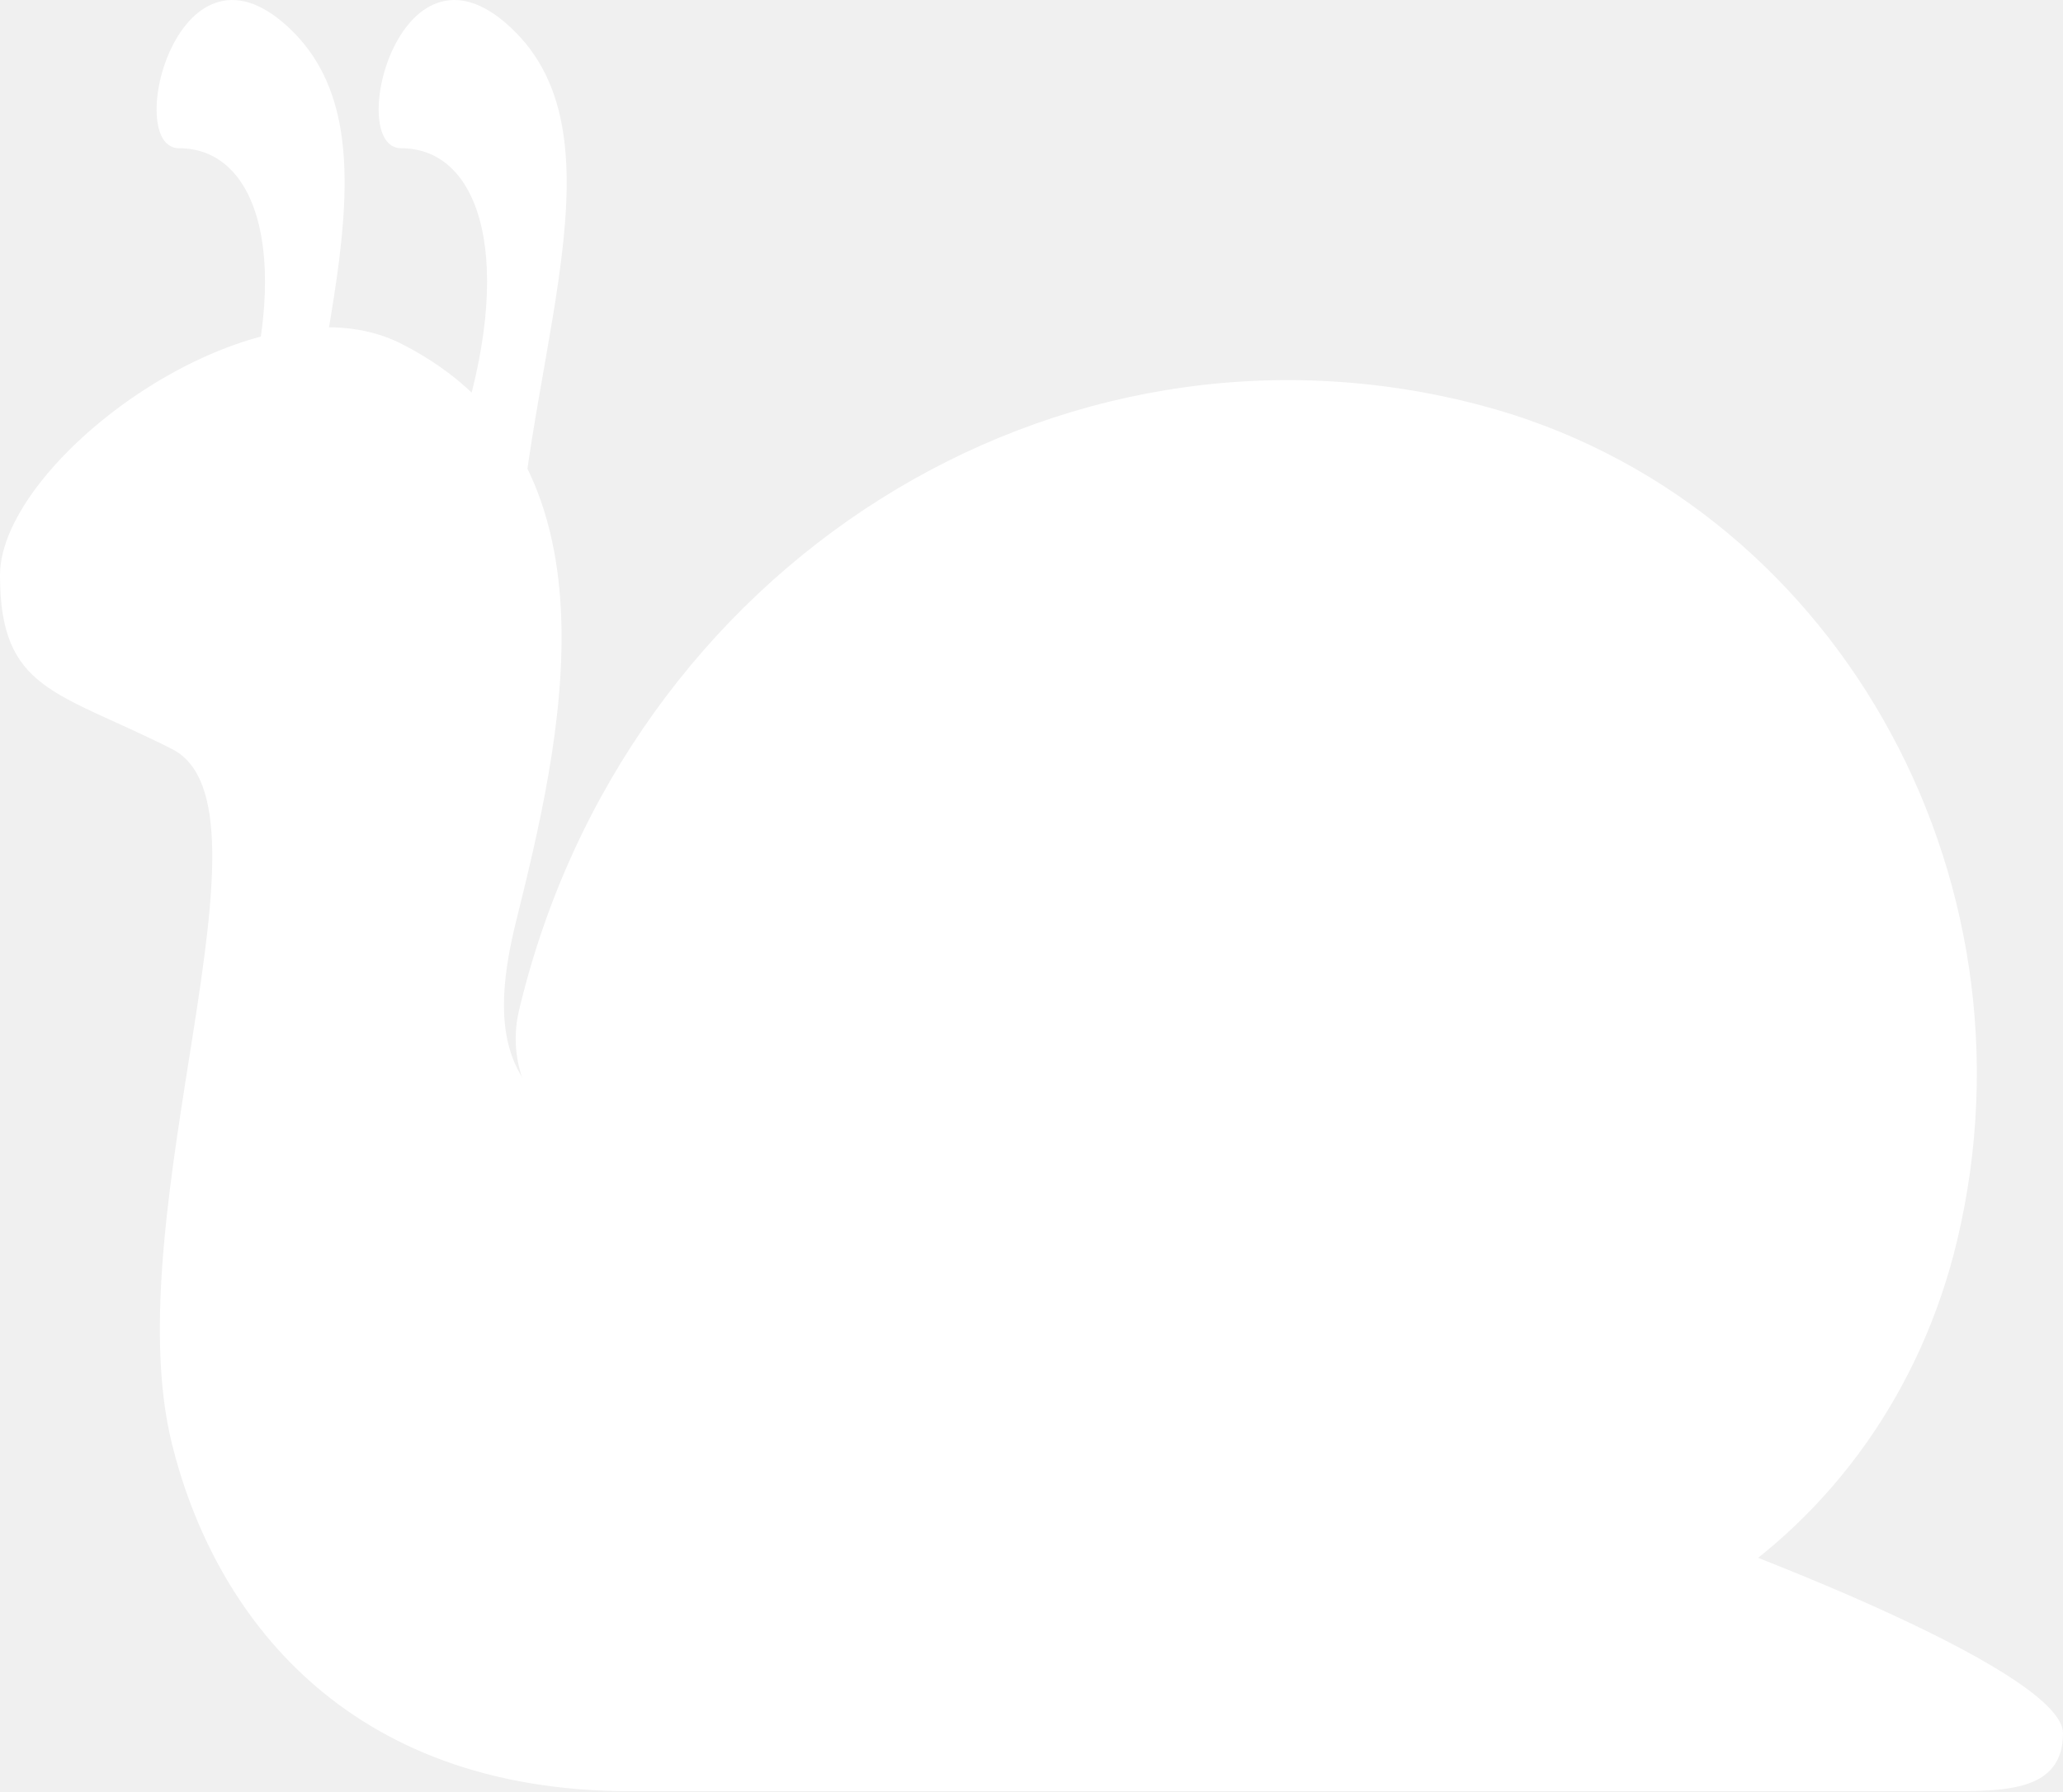
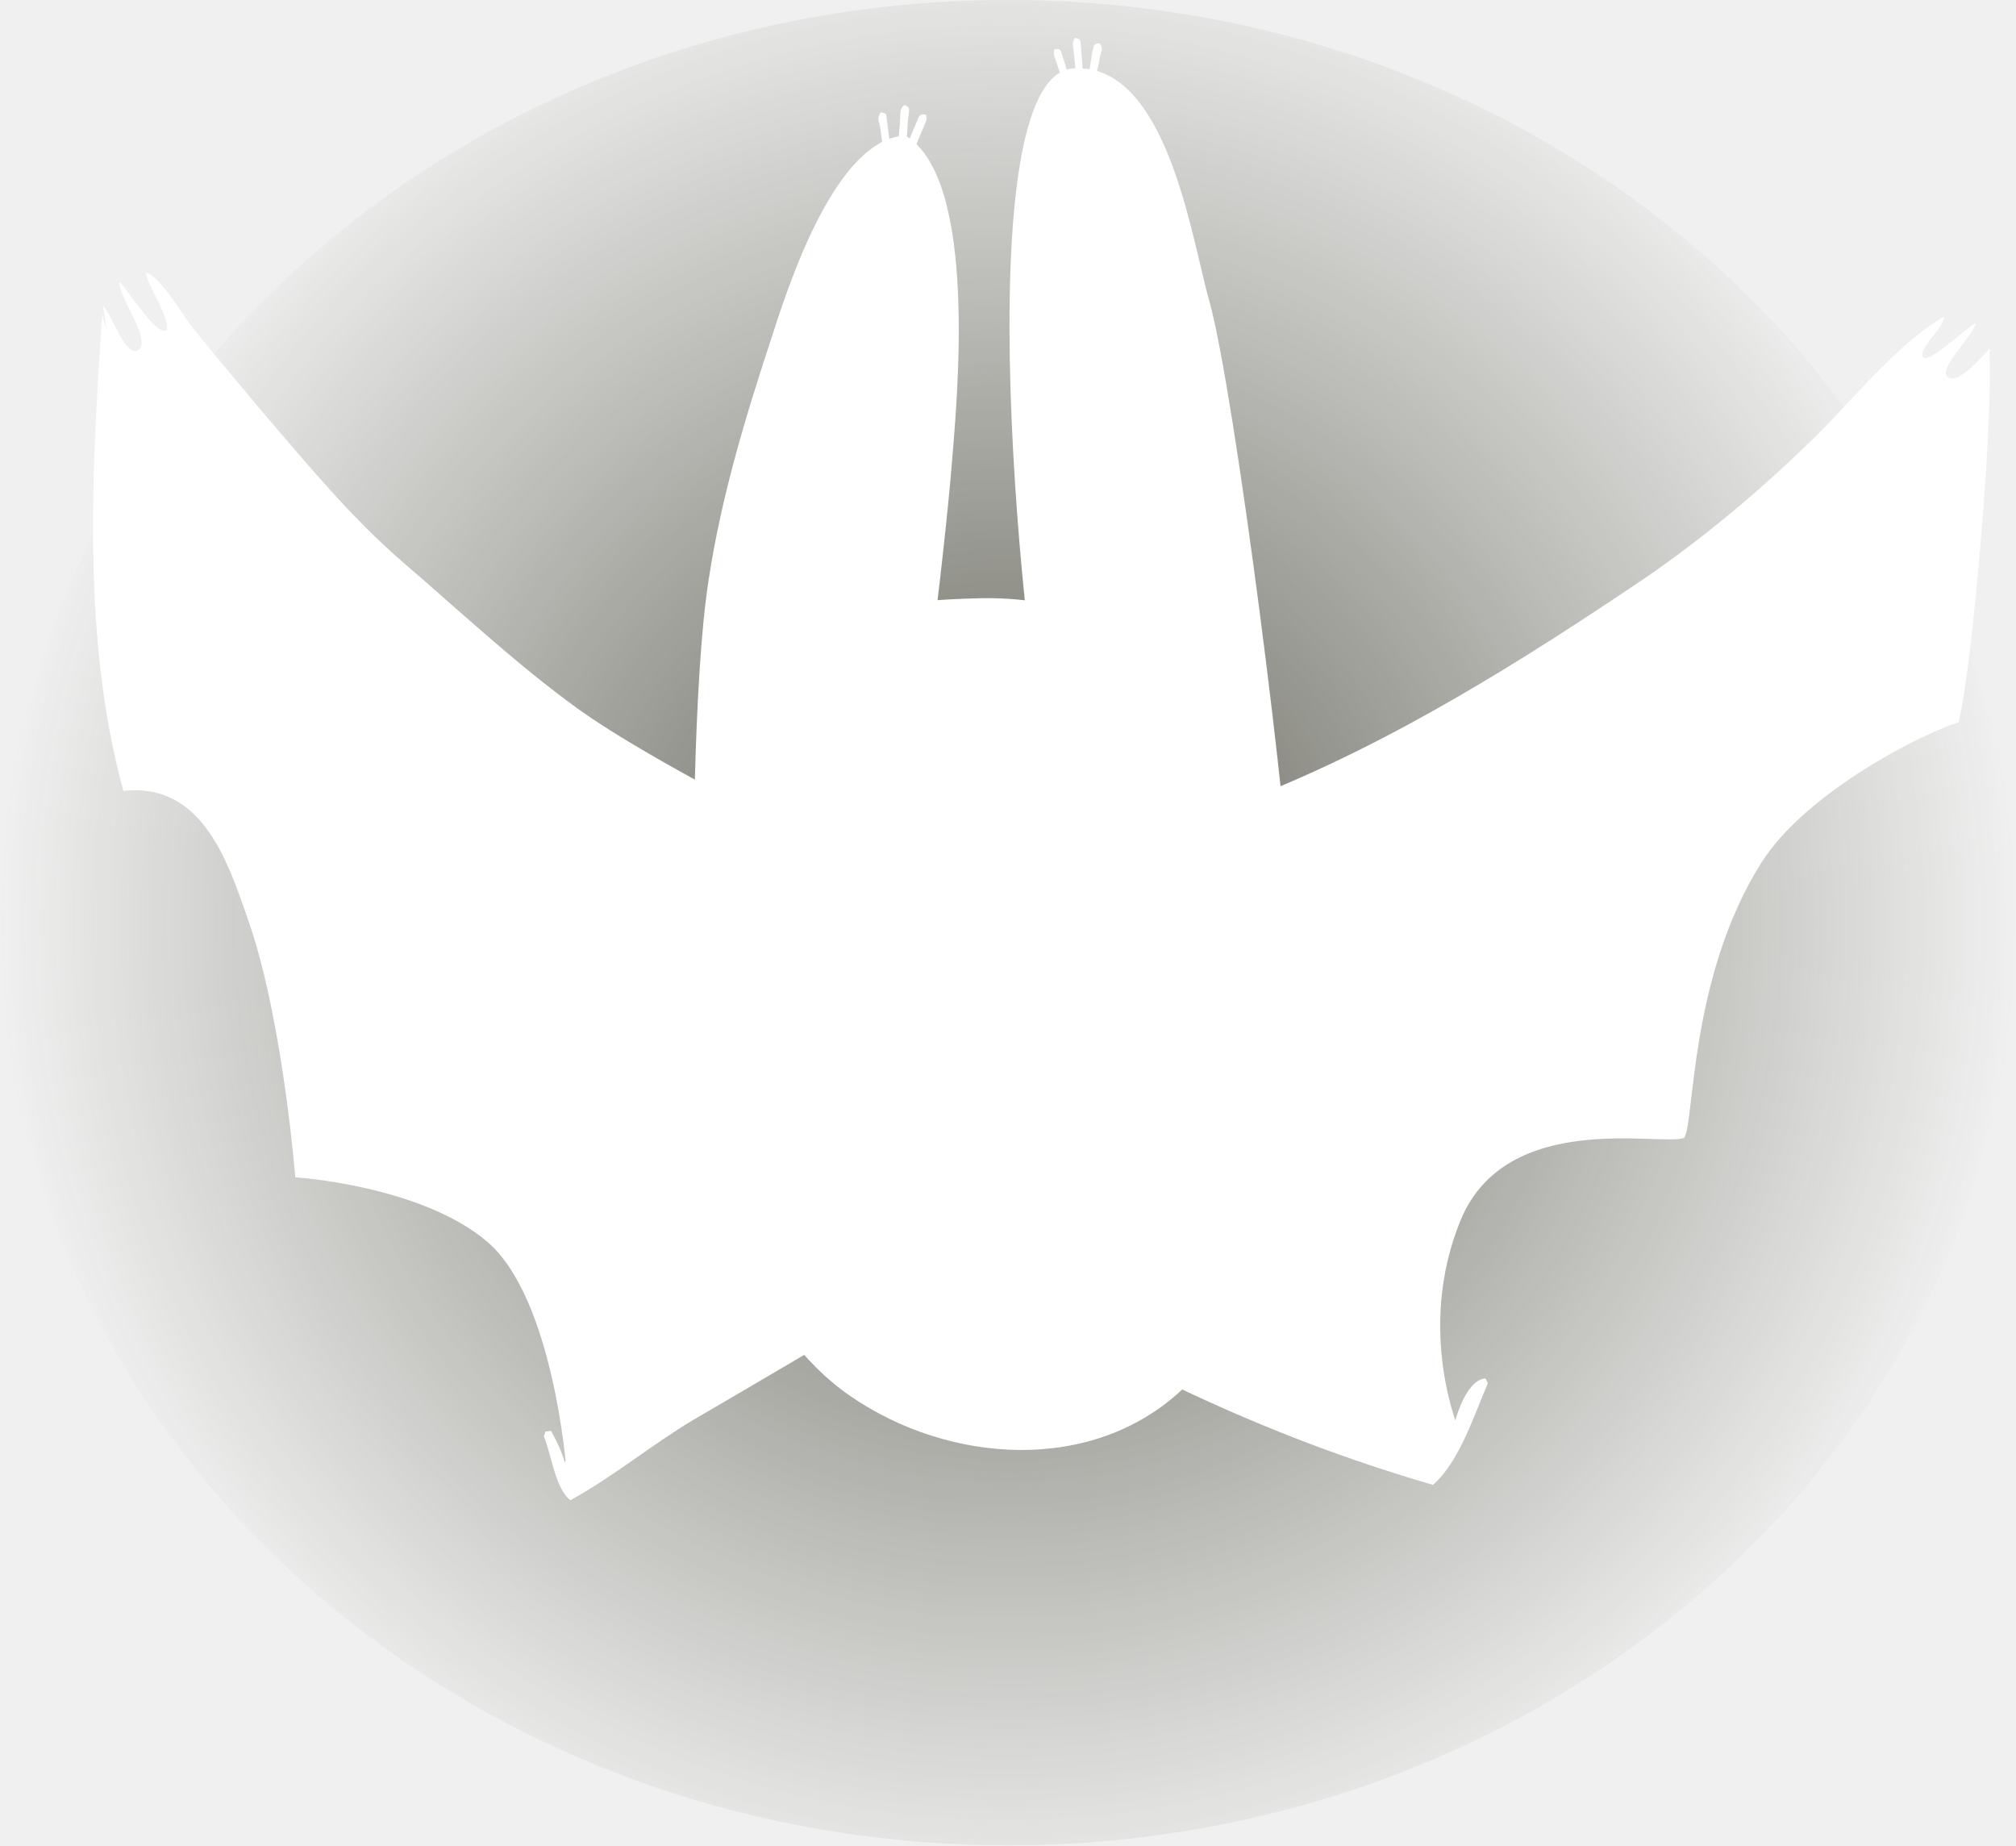
- <svg xmlns="http://www.w3.org/2000/svg" version="1.1" width="144.97" height="125.893" viewBox="0,0,144.97,125.893">
-   <g transform="translate(-167.5152,-117.0535)">
-     <g data-paper-data="{&quot;isPaintingLayer&quot;:true}" fill="#ffffff" fill-rule="nonzero" stroke="none" stroke-width="1" stroke-linecap="butt" stroke-linejoin="miter" stroke-miterlimit="10" stroke-dasharray="" stroke-dashoffset="0" style="mix-blend-mode: normal">
-       <path d="M199.731,147.82c4.027,-12.209 1.667,-20.348 -4.027,-20.348c-4.027,0 0,-16.278 8.054,-8.139c8.054,8.139 0,24.418 0,40.696c0,4.066 -8.054,0 -4.027,-12.209zM184.126,147.82c4.027,-12.209 1.667,-20.348 -4.027,-20.348c-4.027,0 0,-16.278 8.054,-8.139c8.054,8.139 0,24.418 0,40.696c0,4.066 -8.054,0 -4.027,-12.209z" />
-       <path d="M312.485,238.877c0,4.07 -4.027,4.07 -8.054,4.07h-92.62c-20.135,0 -29.284,-12.575 -32.215,-24.418c-4.027,-16.278 8.054,-44.766 0,-48.835c-8.054,-4.07 -12.081,-4.07 -12.081,-12.209c0,-8.139 18,-21.426 28.189,-16.278c16.108,8.139 11.143,28.21 8.054,40.696c-3.544,14.333 4.49,14.626 20.135,20.348c19.893,7.272 49.612,18.069 56.377,20.348c12.081,4.07 32.215,12.209 32.215,16.278z" />
-       <path d="M254.135,149.342c25.68,0 46.499,18.22 46.499,40.696c0,22.468 -9.194,44.766 -34.873,44.766c-38.751,0 -42.625,-32.557 -54.251,-36.626c-3.677,-1.286 16.945,-48.831 42.625,-48.835z" />
-       <path d="M258.443,233.599c-8.368,-2.194 -15.415,-7.679 -19.857,-15.452c-4.438,-7.769 -5.726,-16.885 -3.636,-25.667c1.776,-7.455 6.206,-13.739 12.475,-17.691c6.274,-3.96 13.635,-5.107 20.731,-3.243c6.254,1.648 11.183,6.605 13.522,13.621c2.324,6.947 0.33,13.202 -4.301,17.088c-5.167,4.334 -14.654,3.178 -11.626,0c3.874,-4.07 3.874,-12.209 -1.353,-14.915c-2.847,-1.473 -6.274,-0.309 -8.996,1.404c-2.722,1.717 -4.647,4.444 -5.412,7.679c-1.091,4.57 -0.415,9.307 1.889,13.352c2.307,4.041 5.976,6.894 10.325,8.029c5.94,1.567 12.105,0.594 17.36,-2.71c5.251,-3.309 8.96,-8.571 10.446,-14.809c4.091,-17.186 -5.899,-34.665 -22.261,-38.962c-21.5,-5.64 -43.354,8.131 -48.726,30.701c-1.043,4.363 -5.267,7.024 -9.403,5.921c-4.148,-1.091 -6.673,-5.51 -5.634,-9.873c7.446,-31.283 37.753,-50.374 67.524,-42.548c24.657,6.475 39.702,32.809 33.54,58.704c-2.493,10.463 -8.71,19.278 -17.509,24.816c-6.052,3.817 -12.822,5.771 -19.7,5.771c-3.125,0 -6.278,-0.407 -9.399,-1.217z" />
+ <svg xmlns="http://www.w3.org/2000/svg" version="1.1" width="149.694" height="137.008" viewBox="0,0,149.694,137.008">
+   <defs>
+     <radialGradient cx="240" cy="180" r="74.847" gradientUnits="userSpaceOnUse" id="color-1">
+       <stop offset="0" stop-color="#64645a" />
+       <stop offset="1" stop-color="#64645a" stop-opacity="0" />
+     </radialGradient>
+   </defs>
+   <g transform="translate(-165.153,-111.496)">
+     <g data-paper-data="{&quot;isPaintingLayer&quot;:true}" fill-rule="nonzero" stroke="none" stroke-linecap="butt" stroke-linejoin="miter" stroke-miterlimit="10" stroke-dasharray="" stroke-dashoffset="0" style="mix-blend-mode: normal">
+       <path d="M314.847,180c0,37.834 -33.51,68.504 -74.847,68.504c-41.337,0 -74.847,-30.67 -74.847,-68.504c0,-37.834 33.51,-68.504 74.847,-68.504c41.337,0 74.847,30.67 74.847,68.504z" fill="url(#color-1)" stroke-width="0" />
+       <g fill="#ffffff" stroke-width="1">
+         <path d="M207.21,220.586c0,0 -0.959,-12.696 -5.872,-16.889c-4.913,-4.192 -14.26,-4.791 -14.26,-4.791c0,0 -0.899,-11.379 -3.355,-18.686c-1.558,-4.491 -3.415,-10.66 -9.407,-10.001c-3.116,-11.32 -2.337,-24.016 -1.558,-35.575c-0.12,2.036 4.194,5.27 5.512,6.648c0.719,0.778 5.692,5.33 5.273,6.228c0.36,0.779 44.278,40.366 44.517,41.085z" />
+         <path d="M201.937,204.236l20.731,-14.733l0.3,6.768l-21.031,7.965" />
+         <path d="M174.376,170.219l9.167,-17.668l4.254,4.432l-13.421,13.236" />
+         <path d="M187.138,198.906l13.301,-34.856l6.112,9.882l-19.413,24.974" />
+         <path d="M221.949,172.135c0,0 -0.3,11.559 -1.498,16.47c-1.917,-0.18 -14.859,-12.038 -16.956,-13.835c-4.014,-3.413 -7.789,-7.246 -11.504,-10.96c-4.194,-4.192 -7.909,-9.163 -11.444,-14.014c-2.996,-4.192 -7.25,-10.361 -7.729,-15.571c0.539,0.419 1.678,3.952 2.636,3.234c0.959,-0.719 -1.497,-3.893 -1.438,-5.031c0.54,0.419 2.697,4.013 3.476,3.593c0.479,-0.598 -1.498,-3.533 -1.498,-4.252c0.958,0.06 2.876,3.354 3.475,4.073c1.677,2.096 3.475,4.192 5.212,6.288c3.356,3.893 6.531,7.786 10.426,11.14c4.254,3.653 8.388,7.546 12.942,10.84c4.553,3.294 13.9,8.025 13.9,8.025z" />
+       </g>
+       <g fill="#ffffff" stroke-width="1">
+         <path d="M310.577,165.135c-2.337,0.658 -11.324,5.09 -14.679,10.48c-5.333,8.505 -4.913,19.285 -5.692,20.363c-1.618,0.659 -13.182,-2.156 -16.597,6.109c-3.415,8.325 0,15.931 0,15.931c0,0 -24.805,-6.109 -29.059,-9.403l8.508,-30.664l31.755,-14.613c0,0 24.566,-21.68 28.041,-25.933c0.359,4.612 -1.199,23.477 -2.277,27.73z" />
+         <path d="M273.669,202.087l-16.177,-6.109l2.996,-4.372l13.181,10.481" />
+         <path d="M310.577,165.075l-16.597,-10.361l4.614,-5.33l11.983,15.691" />
+         <path d="M290.266,195.978l-23.248,-24.675l8.688,-6.648l14.56,31.323" />
+         <path d="M259.289,185.138c-0.659,-1.557 -1.498,-13.236 -1.258,-14.374c10.425,-4.072 20.132,-10.181 29.359,-16.41c4.254,-2.934 8.208,-6.228 11.923,-9.822c3.175,-2.994 6.411,-7.306 10.186,-9.522c0.119,0.659 -1.978,2.455 -1.558,2.994c0.419,0.539 3.055,-2.036 3.894,-2.515c0,0.779 -2.876,3.414 -2.037,4.013c0.839,0.599 2.696,-1.797 3.176,-2.097c-1.678,4.133 -4.973,7.966 -7.729,11.38c-3.955,4.851 -7.969,9.522 -12.763,13.535c-8.567,7.187 -22.168,20.183 -33.193,22.818z" />
+       </g>
+       <path d="M229.738,209.225c-0.719,0.42 -11.384,6.708 -13.062,7.666c-3.115,1.857 -5.991,4.252 -9.167,5.989c-1.138,-0.838 -1.438,-3.533 -1.977,-4.731l0.12,-0.359l0.419,-0.06c0.42,0.778 0.779,1.497 1.019,2.335c2.516,-2.695 15.159,-26.711 15.159,-26.711c0,0 6.65,15.332 7.489,15.871z" fill="#ffffff" stroke-width="1" />
+       <path d="M271.559,221.742c-7.669,-2.216 -15.099,-5.21 -22.229,-8.863c-0.179,-0.3 8.568,-15.392 8.568,-15.392l15.219,19.823c0,0 0.779,-3.353 2.337,-3.473l0.179,0.359c-1.018,2.336 -2.097,5.809 -4.074,7.546z" fill="#ffffff" stroke-width="1" />
+       <g fill="#ffffff" stroke-width="1">
+         <g>
+           <path d="M232.117,122.583l-0.359,-0.299c0.06,-0.24 0.06,-0.42 0.12,-0.599c0.06,-0.539 0.119,-1.138 0.119,-1.677c0.06,-0.42 0,-0.42 0.3,-0.719c0.3,0.12 0.36,0.18 0.36,0.419c-0.06,0.479 -0.12,0.899 -0.12,1.378c0,0.479 -0.12,0.718 -0.18,1.078c-0.12,0.12 -0.18,0.299 -0.24,0.419z" />
+           <path d="M231.159,123.062l-0.42,-0.18c0,-0.239 0,-0.419 -0.06,-0.598c-0.06,-0.539 -0.12,-1.138 -0.239,-1.677c-0.12,-0.24 -0.06,-0.539 0.119,-0.779c0.36,0.06 0.42,0.12 0.42,0.359c0.06,0.479 0.12,0.899 0.18,1.378c0.06,0.359 0.06,0.719 0.06,1.078c0,0.12 0,0.299 -0.06,0.419z" />
+           <path d="M232.477,122.463c0.12,-0.299 0.18,-0.599 0.359,-1.018c0.18,-0.419 0.36,-0.838 0.54,-1.258c0.119,-0.179 0.179,-0.239 0.539,-0.179c0.06,0.419 0.06,0.359 -0.12,0.778c-0.24,0.539 -0.419,1.018 -0.659,1.557c-0.06,0.18 -0.12,0.42 -0.18,0.599l-0.479,0.06c0,-0.12 0,-0.299 0,-0.539z" />
+         </g>
+         <path d="M216.64,177.802c0,0 -0.06,-15.692 1.138,-23.298c0.959,-6.288 2.816,-12.337 4.793,-18.326c1.259,-3.893 4.734,-14.433 9.826,-14.613c5.393,3.294 3.835,19.464 3.416,24.555c-0.54,6.588 -2.577,23.417 -3.955,29.885c-3.235,0.838 -15.218,1.797 -15.218,1.797z" />
+         <path d="M220.115,167.86c0,0 1.498,-15.033 4.434,-26.531c2.037,-7.966 4.793,-13.056 6.051,-13.056c3.116,0 2.217,13.056 1.917,16.35c-0.359,4.312 -2.217,18.026 -3.115,22.219c-2.097,0.539 -9.287,1.018 -9.287,1.018z" />
+       </g>
+       <g fill="#ffffff" stroke-width="1">
+         <g>
+           <path d="M245.507,117.534l-0.419,-0.18c0,-0.24 0,-0.419 -0.06,-0.599c-0.06,-0.539 -0.12,-1.138 -0.18,-1.677c-0.06,-0.419 -0.06,-0.419 0.12,-0.779c0.299,0.06 0.419,0.12 0.419,0.36c0.06,0.479 0.06,0.898 0.12,1.377c0,0.36 0.06,0.719 0.06,1.078c0.06,0.18 0,0.3 -0.06,0.42z" />
+           <path d="M244.728,118.252l-0.479,-0.12c-0.06,-0.179 -0.12,-0.419 -0.18,-0.598c-0.18,-0.539 -0.36,-1.079 -0.539,-1.618c-0.12,-0.239 -0.18,-0.539 -0.06,-0.778c0.359,0 0.419,0 0.479,0.239c0.12,0.42 0.3,0.839 0.42,1.318c0.119,0.479 0.179,0.719 0.299,1.078c0.06,0.18 0.06,0.3 0.06,0.479z" />
+           <path d="M245.926,117.414c0.06,-0.36 0.12,-0.659 0.18,-1.078c0.06,-0.42 0.12,-0.899 0.24,-1.318c0.06,-0.239 0.12,-0.299 0.479,-0.299c0.18,0.359 0.18,0.359 0.06,0.778c-0.12,0.599 -0.24,1.138 -0.359,1.677c0,0.18 0,0.36 -0.06,0.599l-0.42,0.18c-0.06,-0.18 -0.06,-0.36 -0.12,-0.539z" />
+         </g>
+         <path d="M261.19,181.017c-2.936,-3.593 -17.196,-11.619 -18.095,-12.517c-1.797,-6.049 -6.53,-51.326 1.738,-51.925c7.01,-0.479 8.808,12.757 10.126,17.309c1.857,6.647 5.991,38.988 6.231,47.133z" />
+         <path d="M247.289,171.734c-0.898,-11.259 -4.673,-44.977 -1.617,-48.571c3.055,-3.593 6.471,12.457 7.309,16.889c0.719,4.193 2.157,19.225 3.056,31.443z" />
+       </g>
+       <path d="M252.985,214.615c-6.71,6.349 -17.375,5.57 -24.685,0.539c-7.01,-4.791 -11.144,-15.811 -11.624,-24.016c-0.479,-7.725 -1.977,-18.985 2.637,-25.692c5.033,-7.247 8.388,-9.283 18.274,-9.523c6.591,-0.239 13.002,2.216 17.795,6.708c3.894,3.713 6.231,9.582 6.71,14.853c1.079,11.918 -2.995,31.322 -9.107,37.131z" fill="#ffffff" stroke-width="1" />
+       <g fill="#ffffff" stroke-width="1">
+         <path d="M246.183,172.023c-3.295,3.473 -12.163,2.575 -14.979,0.239c-2.396,-1.976 -1.857,-6.049 0.599,-7.965c2.457,-1.917 6.351,-1.557 9.227,-1.677c2.936,0.359 4.854,0.239 5.992,3.294c0.839,2.216 0.419,4.851 -0.839,6.109z" />
+         <path d="M243.906,165.554c1.558,-0.119 1.618,1.977 1.558,2.935c-0.06,0.958 -0.12,2.575 -1.498,2.456c-1.378,-0.12 -1.617,-1.618 -1.558,-2.456c0.06,-0.838 -0.119,-2.875 1.498,-2.935z" />
+         <path d="M233.301,165.554c1.558,-0.119 1.678,1.977 1.558,2.935c-0.12,0.958 -0.12,2.575 -1.498,2.456c-1.378,-0.12 -1.618,-1.618 -1.558,-2.456c0.06,-0.838 -0.06,-2.875 1.498,-2.935z" />
+         <path d="M243.727,175.676c0,0 3.235,0.419 5.032,2.036c1.259,1.378 1.858,3.234 1.498,5.091c-0.838,2.455 -2.696,4.012 -4.973,5.031c-4.373,2.036 -10.784,2.754 -14.859,-0.36c-4.853,-3.833 -1.977,-8.265 2.637,-10.241l0.179,-0.06l0.839,-0.299l0.959,0.359l1.138,-0.958l5.093,-0.539z" />
+         <path d="M243.786,175.676c0,0 -0.718,3.234 -1.138,4.312c-1.018,-1.617 -1.318,-4.312 -1.318,-4.312z" />
+         <path d="M234.14,176.874c0.3,-0.18 0.659,-0.36 1.019,-0.42c0.419,-0.119 0.779,-0.179 1.198,-0.239c0.06,1.497 -0.06,2.994 -0.18,4.492c-0.18,-0.12 -2.037,-3.833 -2.037,-3.833z" />
+         <path d="M221.558,166.812l0.299,-0.539c1.019,0.599 1.978,1.198 2.936,1.797c0.599,0.359 0.599,0.539 0.42,1.317l-4.314,1.078l-0.36,-0.299c0.06,-0.12 0.06,-0.3 0.18,-0.359c0.359,-0.18 0.719,-0.3 1.078,-0.42c0.6,-0.179 1.199,-0.239 1.798,-0.419c0.18,-0.06 0.359,-0.12 0.539,-0.239c-0.659,-0.959 -1.917,-1.019 -2.576,-1.917z" />
+         <path d="M255.59,165.015l0.479,0.599c-0.839,1.078 -2.037,1.677 -2.876,2.635c0.06,0.42 0.36,0.779 0.779,0.839c0.599,0.239 1.139,0.419 1.738,0.539c0.359,0.12 0.719,0.12 0.839,0.659c-0.12,0.06 -0.3,0.239 -0.42,0.179c-1.438,-0.479 -2.996,-0.778 -4.254,-1.976c0.06,-0.24 0.12,-0.539 0.3,-0.659c1.258,-0.718 2.396,-1.677 3.415,-2.815z" />
+       </g>
    </g>
  </g>
</svg>
